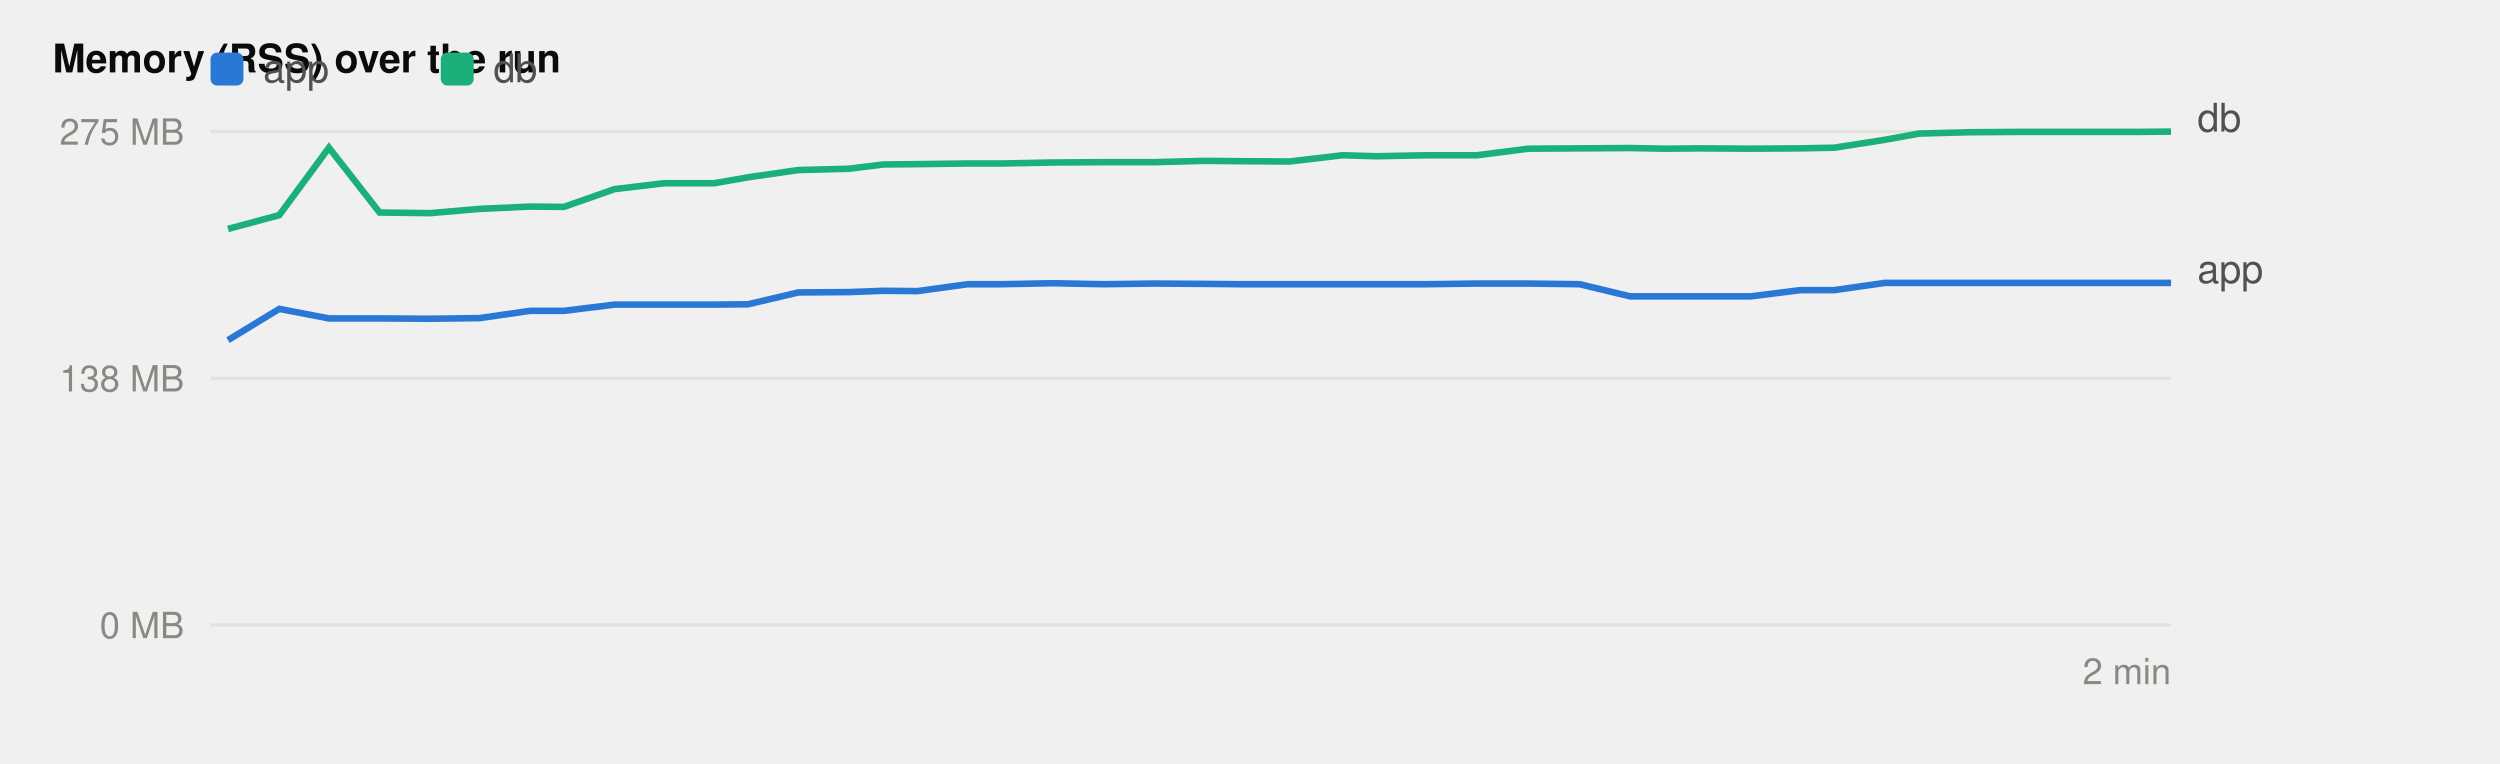
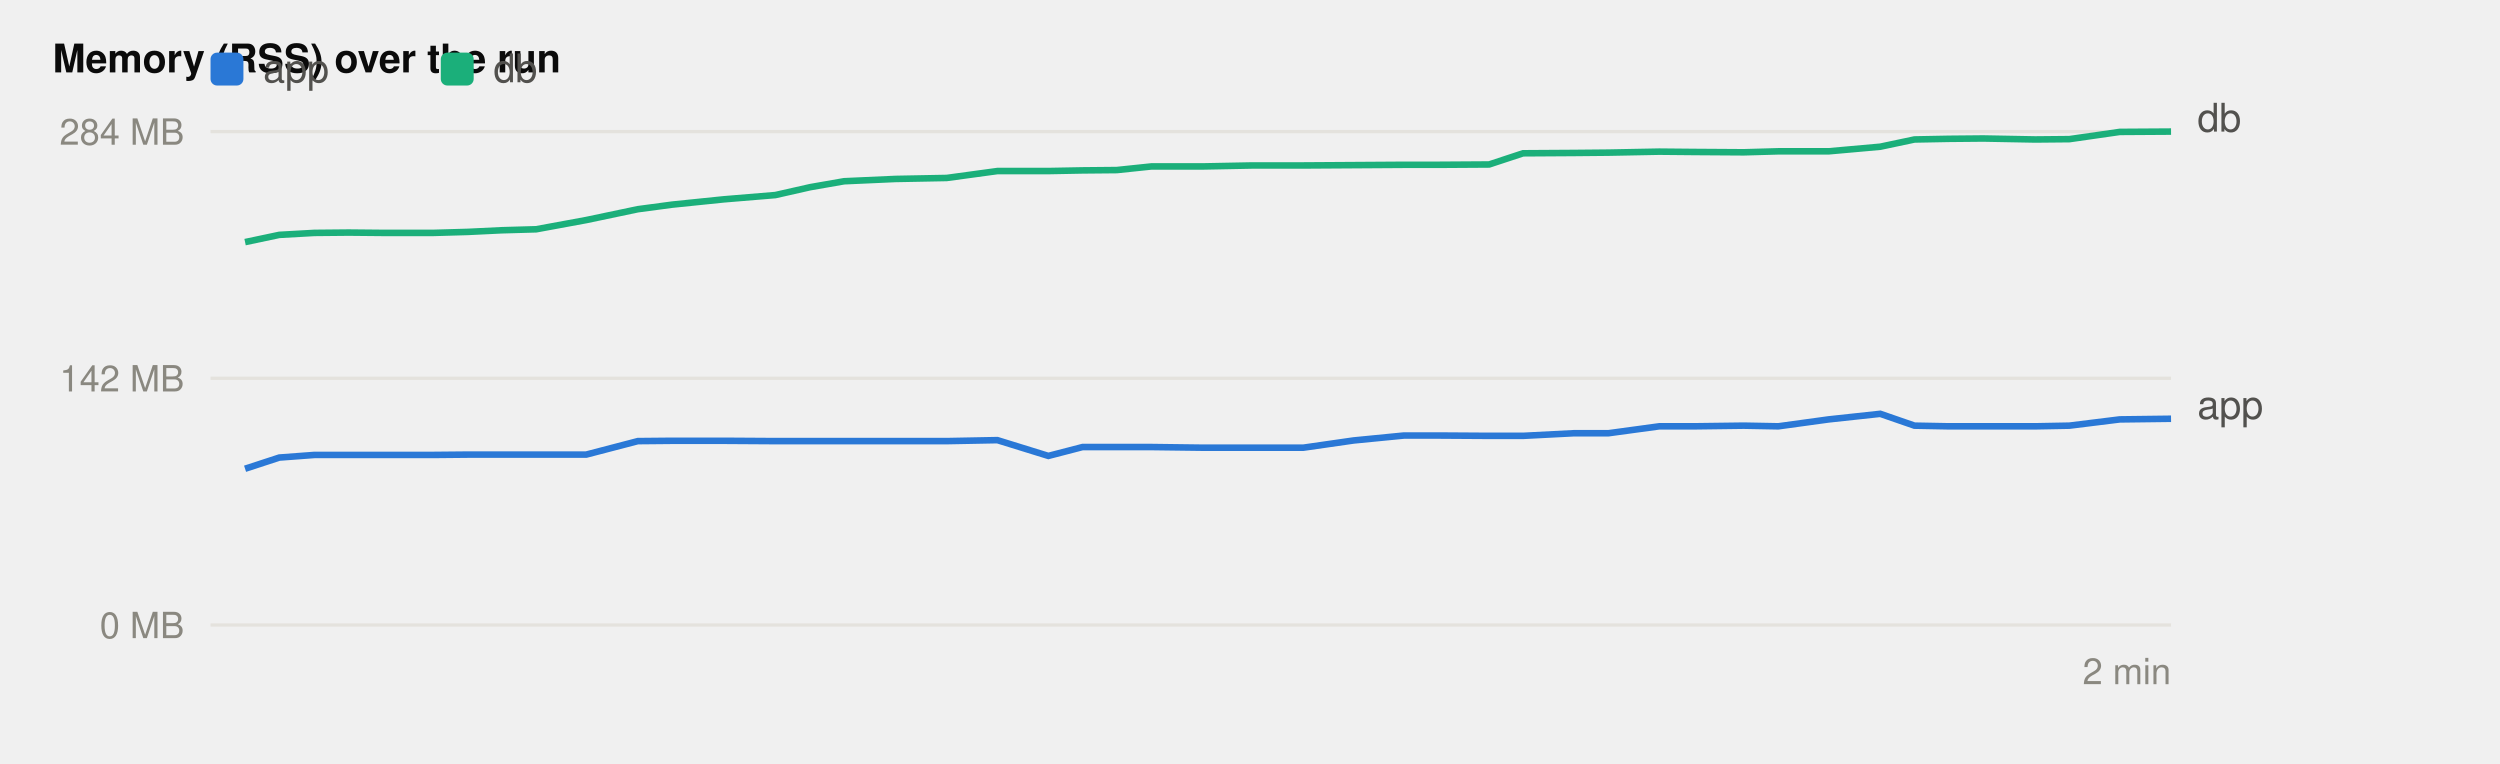
<svg xmlns="http://www.w3.org/2000/svg" viewBox="0 0 760 232" role="img" aria-label="Memory (RSS) over the run">
  <style>
text { fill: #52514e; font: 12px -apple-system, 'Segoe UI', Helvetica, Arial, sans-serif; }
.title { fill: #0b0b0b; font-weight: 600; }
.muted { fill: #8a8880; font-size: 11px; }
.grid { stroke: #e4e2dd; stroke-width: 1; }
.s1 { fill: #2a78d6; } .s1s { stroke: #2a78d6; }
.s2 { fill: #1baf7a; } .s2s { stroke: #1baf7a; }
@media (prefers-color-scheme: dark) {
text { fill: #c3c2b7; }
.title { fill: #ffffff; }
.muted { fill: #8f8e85; }
.grid { stroke: #3a3a38; }
.s1 { fill: #3987e5; } .s1s { stroke: #3987e5; }
.s2 { fill: #199e70; } .s2s { stroke: #199e70; }
}
</style>
  <text x="16" y="22" class="title">Memory (RSS) over the run</text>
  <line class="grid" x1="64" y1="190.0" x2="660" y2="190.0" />
  <text class="muted" x="56.0" y="194.0" text-anchor="end">0 MB</text>
  <line class="grid" x1="64" y1="115.0" x2="660" y2="115.0" />
-   <text class="muted" x="56.0" y="119.0" text-anchor="end">138 MB</text>
+   <text class="muted" x="56.0" y="119.0" text-anchor="end">142 MB</text>
  <line class="grid" x1="64" y1="40.0" x2="660" y2="40.0" />
-   <text class="muted" x="56.0" y="44.0" text-anchor="end">275 MB</text>
+   <text class="muted" x="56.0" y="44.0" text-anchor="end">284 MB</text>
  <text class="muted" x="660" y="208.0" text-anchor="end">2 min</text>
-   <polyline class="s1s" fill="none" stroke-width="2" points="69.3,103.4 84.9,93.9 100.0,96.8 115.4,96.8 130.7,96.9 145.8,96.7 161.1,94.5 171.4,94.5 186.8,92.6 201.9,92.6 217.1,92.6 227.4,92.5 242.7,88.9 258.0,88.8 268.6,88.4 278.9,88.5 294.2,86.4 304.6,86.4 319.9,86.1 335.5,86.4 350.8,86.2 366.3,86.3 376.7,86.4 392.0,86.4 408.1,86.4 418.4,86.4 433.8,86.4 449.0,86.2 464.6,86.2 480.2,86.4 495.6,90.1 506.0,90.1 516.3,90.1 532.2,90.1 547.3,88.2 557.6,88.2 573.0,86.0 583.4,86.0 598.5,86.0 613.8,86.0 624.2,86.0 639.4,86.0 649.7,86.0 660.0,86.0" />
-   <text x="668.0" y="86.0">app</text>
-   <polyline class="s2s" fill="none" stroke-width="2" points="69.3,69.6 84.9,65.4 100.0,44.9 115.4,64.6 130.7,64.8 145.8,63.5 161.1,62.8 171.4,62.9 186.8,57.5 201.9,55.7 217.1,55.7 227.4,53.9 242.7,51.7 258.0,51.3 268.6,50.0 278.9,49.9 294.2,49.7 304.6,49.7 319.9,49.4 335.5,49.3 350.8,49.3 366.3,48.9 376.7,49.0 392.0,49.1 408.1,47.2 418.4,47.5 433.8,47.2 449.0,47.2 464.6,45.2 480.2,45.1 495.6,45.0 506.0,45.2 516.3,45.1 532.2,45.2 547.3,45.1 557.6,44.9 573.0,42.5 583.4,40.6 598.5,40.2 613.8,40.1 624.2,40.1 639.4,40.1 649.7,40.1 660.0,40.0" />
+   <polyline class="s1s" fill="none" stroke-width="2" points="74.5,142.5 84.9,139.1 95.6,138.3 106.0,138.3 116.4,138.3 131.7,138.3 142.2,138.2 152.5,138.2 163.0,138.2 178.2,138.2 193.9,134.1 204.4,134.0 220.0,134.0 235.7,134.1 246.3,134.1 256.6,134.1 272.2,134.1 287.8,134.1 303.2,133.8 318.7,138.6 329.1,135.9 339.5,135.9 350.0,135.9 365.5,136.1 380.7,136.1 396.2,136.1 411.5,133.9 426.8,132.4 437.2,132.4 452.7,132.5 463.0,132.5 478.5,131.7 489.0,131.7 504.4,129.6 515.0,129.6 530.1,129.4 540.6,129.6 555.9,127.5 571.6,125.8 582.0,129.4 592.4,129.6 602.9,129.6 618.7,129.6 629.1,129.4 644.4,127.5 660.0,127.3" />
+   <text x="668.0" y="127.3">app</text>
+   <polyline class="s2s" fill="none" stroke-width="2" points="74.5,73.6 84.9,71.4 95.6,70.8 106.0,70.7 116.4,70.8 131.7,70.8 142.2,70.5 152.5,70.0 163.0,69.7 178.2,66.9 193.9,63.6 204.4,62.2 220.0,60.6 235.7,59.3 246.3,56.9 256.6,55.1 272.2,54.4 287.8,54.1 303.2,52.0 318.7,52.0 329.1,51.8 339.5,51.7 350.0,50.6 365.5,50.6 380.7,50.3 396.2,50.3 411.5,50.2 426.8,50.1 437.2,50.1 452.7,50.0 463.0,46.6 478.5,46.5 489.0,46.4 504.4,46.1 515.0,46.2 530.1,46.3 540.6,46.0 555.9,46.0 571.6,44.6 582.0,42.4 592.4,42.2 602.9,42.1 618.7,42.4 629.1,42.3 644.4,40.1 660.0,40.0" />
  <text x="668.0" y="40.0">db</text>
  <rect class="s1" x="64" y="16.0" width="10" height="10" rx="2" />
  <text x="80.0" y="25.0">app</text>
  <rect class="s2" x="134" y="16.0" width="10" height="10" rx="2" />
  <text x="150.0" y="25.0">db</text>
</svg>
